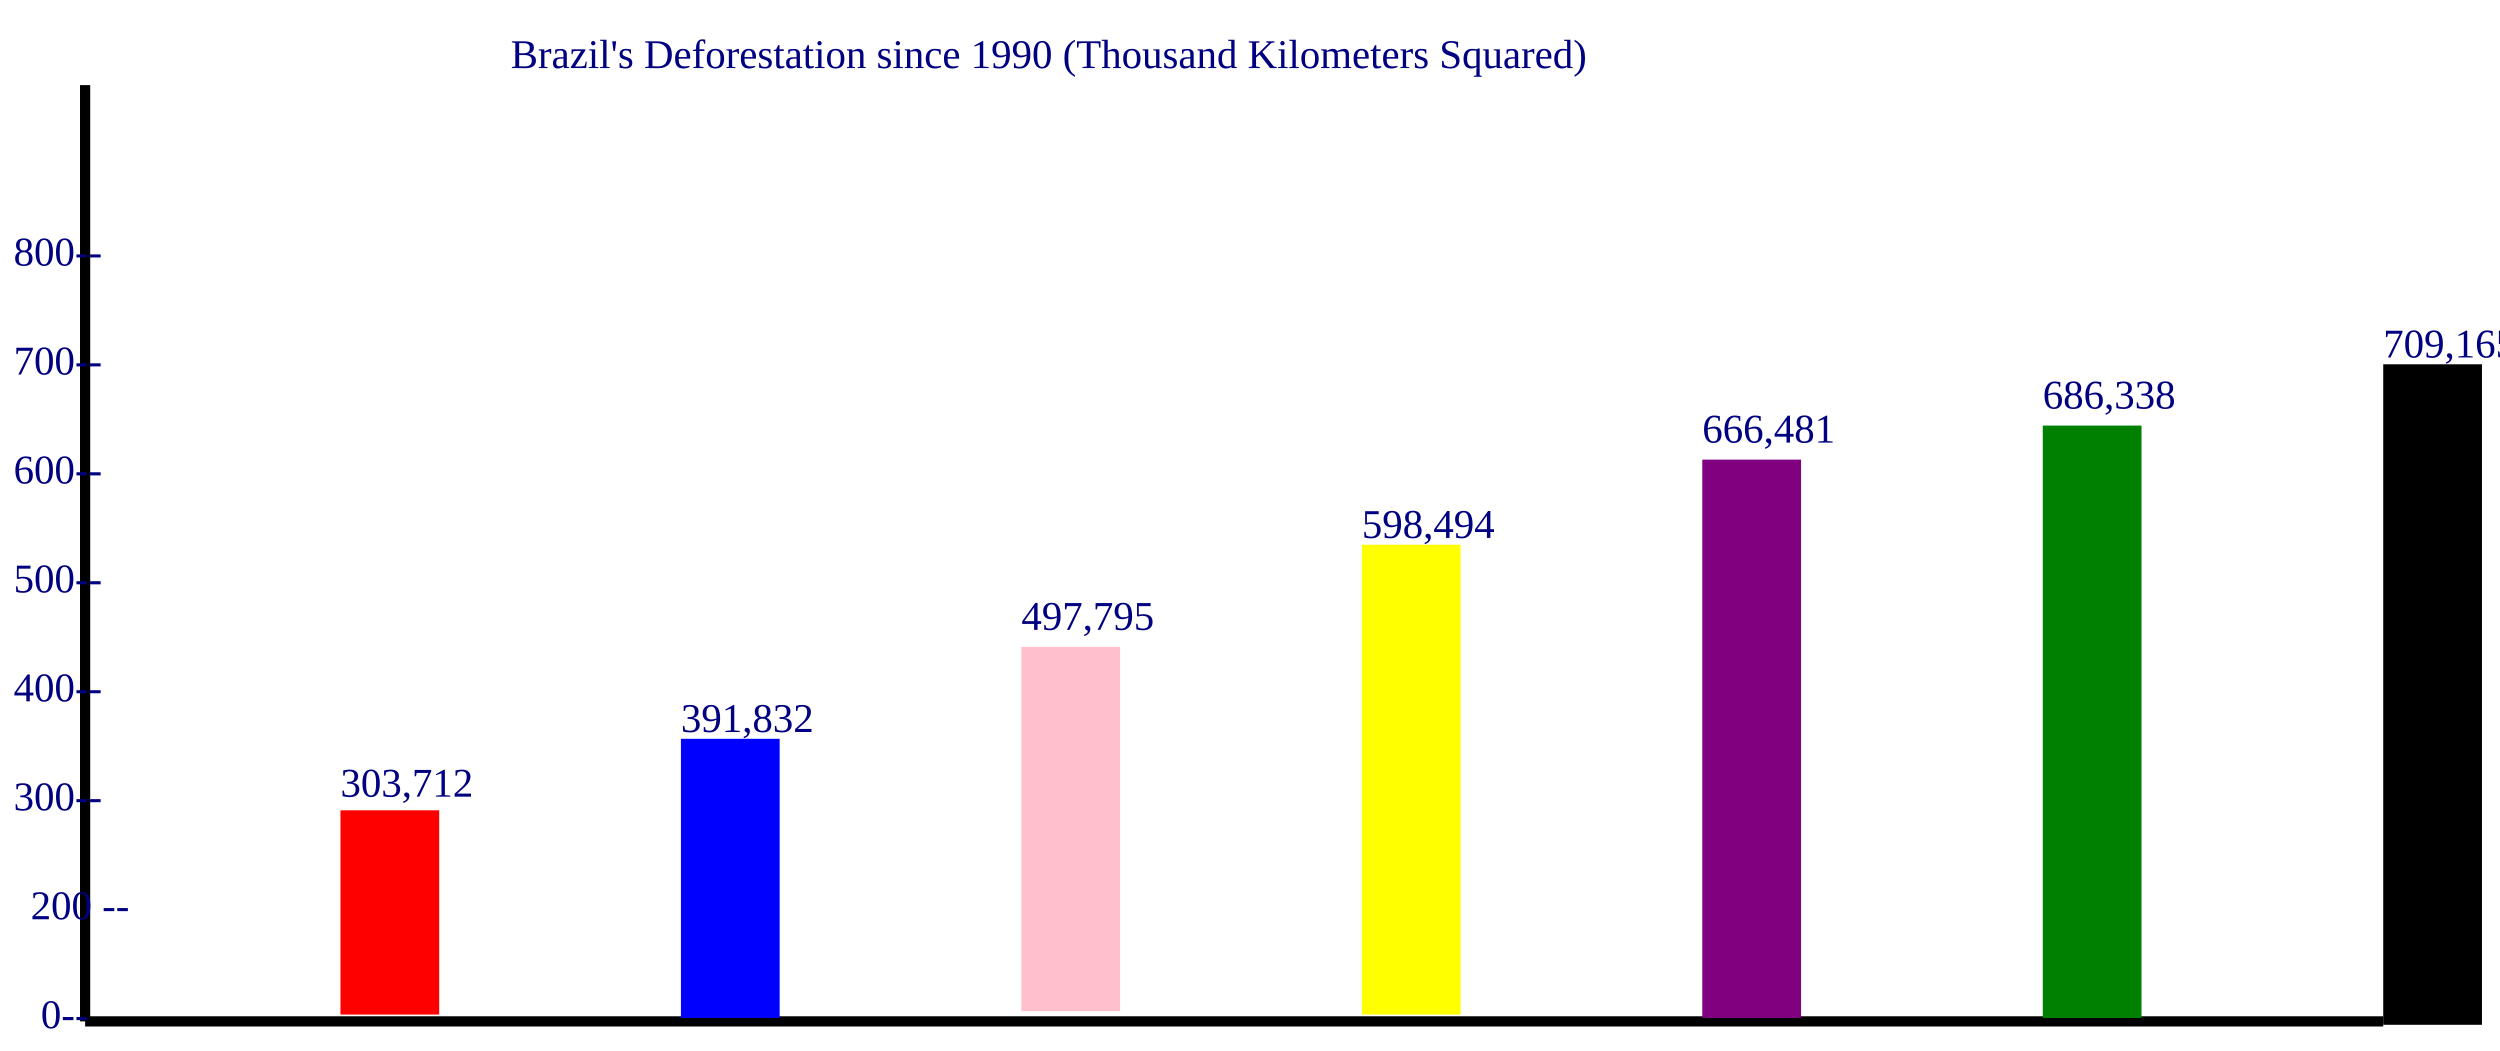
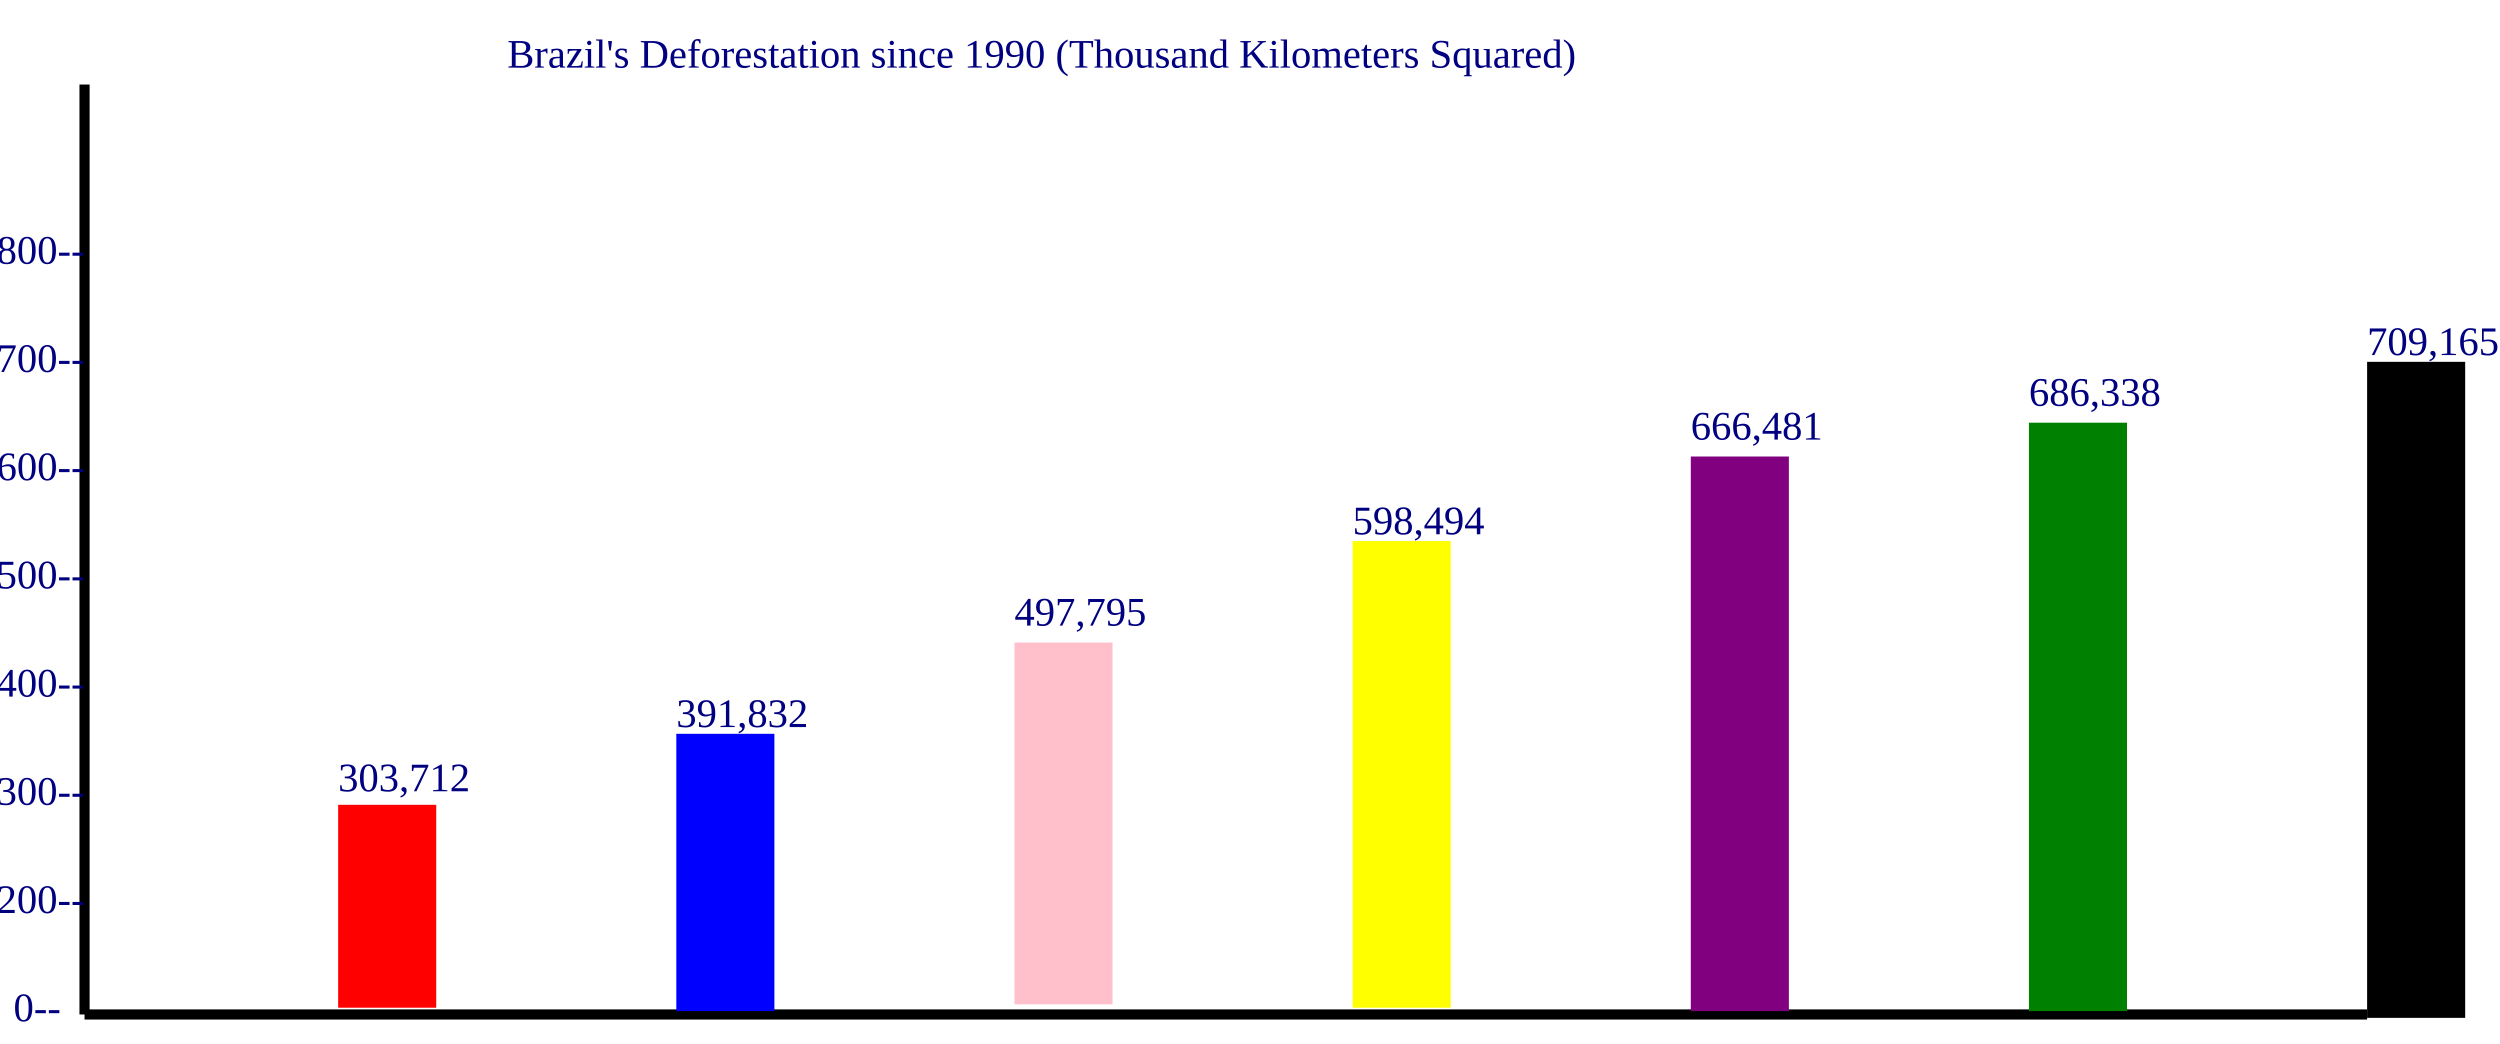
<svg xmlns="http://www.w3.org/2000/svg" width="100%" height="100%">
  <line x1="25" y1="300" x2="700" y2="300" stroke="black" stroke-width="3" />
  <line x1="25" y1="25" x2="25" y2="300" stroke="black" stroke-width="3" />
-   <text x="12" y="302" style="fill:navy; stroke-width: 2; text-anchor:start">0--</text>
-   <text x="9" y="270" style="fill:navy; stroke-width: 2; text-anchor:start">200 --</text>
-   <text x="4" y="238" style="fill:navy; stroke-width: 2; text-anchor:start">300--</text>
-   <text x="4" y="206" style="fill:navy; stroke-width: 2; text-anchor:start">400--</text>
-   <text x="4" y="174" style="fill:navy; stroke-width: 2; text-anchor:start">500--</text>
-   <text x="4" y="142" style="fill:navy; stroke-width: 2; text-anchor:start">600--</text>
-   <text x="4" y="110" style="fill:navy; stroke-width: 2; text-anchor:start">700--</text>
-   <text x="4" y="78" style="fill:navy; stroke-width: 2; text-anchor:start">800--</text>
+   <text x="4" y="302" style="fill:navy; stroke-width: 2; text-anchor:start">0--</text>
+   <text x="-1" y="270" style="fill:navy; stroke-width: 2; text-anchor:start">200--</text>
+   <text x="-1" y="238" style="fill:navy; stroke-width: 2; text-anchor:start">300--</text>
+   <text x="-1" y="206" style="fill:navy; stroke-width: 2; text-anchor:start">400--</text>
+   <text x="-1" y="174" style="fill:navy; stroke-width: 2; text-anchor:start">500--</text>
+   <text x="-1" y="142" style="fill:navy; stroke-width: 2; text-anchor:start">600--</text>
+   <text x="-1" y="110" style="fill:navy; stroke-width: 2; text-anchor:start">700--</text>
+   <text x="-1" y="78" style="fill:navy; stroke-width: 2; text-anchor:start">800--</text>
  <text x="100" y="234" style="fill:navy; stroke-width: 2; text-anchor:start">303,712</text>
  <rect x="100" y="238" height="60" width="29" style="fill:red" />
  <text x="100" y="320" style="fill:navy; stroke-width: 2; text-anchor:start">1990</text>
  <text x="200" y="215" style="fill:navy; stroke-width: 2; text-anchor:start">391,832</text>
  <rect x="200" y="217" height="82" width="29" style="fill:blue" />
  <text x="200" y="320" style="fill:navy; stroke-width: 2; text-anchor:start">1995</text>
  <text x="300" y="185" style="fill:navy; stroke-width: 2; text-anchor:start">497,795</text>
  <rect x="300" y="190" height="107" width="29" style="fill:pink" />
  <text x="300" y="320" style="fill:navy; stroke-width: 2; text-anchor:start">2000</text>
  <text x="400" y="158" style="fill:navy; stroke-width: 2; text-anchor:start"> 598,494</text>
  <rect x="400" y="160" height="138" width="29" style="fill:yellow" />
  <text x="400" y="320" style="fill:navy; stroke-width: 2; text-anchor:start">2005</text>
  <text x="500" y="130" style="fill:navy; stroke-width: 2; text-anchor:start"> 666,481</text>
  <rect x="500" y="135" height="164" width="29" style="fill:purple" />
  <text x="500" y="320" style="fill:navy; stroke-width: 2; text-anchor:start">2010</text>
  <text x="600" y="120" style="fill:navy; stroke-width: 2; text-anchor:start"> 686,338</text>
  <rect x="600" y="125" height="174" width="29" style="fill:green" />
  <text x="600" y="320" style="fill:navy; stroke-width: 2; text-anchor:start">2015</text>
  <text x="700" y="105" style="fill:navy; stroke-width: 2; text-anchor:start"> 709,165</text>
  <rect x="700" y="107" height="194" width="29" style="fill:black" />
  <text x="700" y="320" style="fill:navy; stroke-width: 2; text-anchor:start">2018</text>
  <text x="150" y="20" style="fill:navy; stroke-width: 5; text-anchor:start">Brazil's Deforestation since 1990 (Thousand Kilometers Squared) </text>
</svg>
